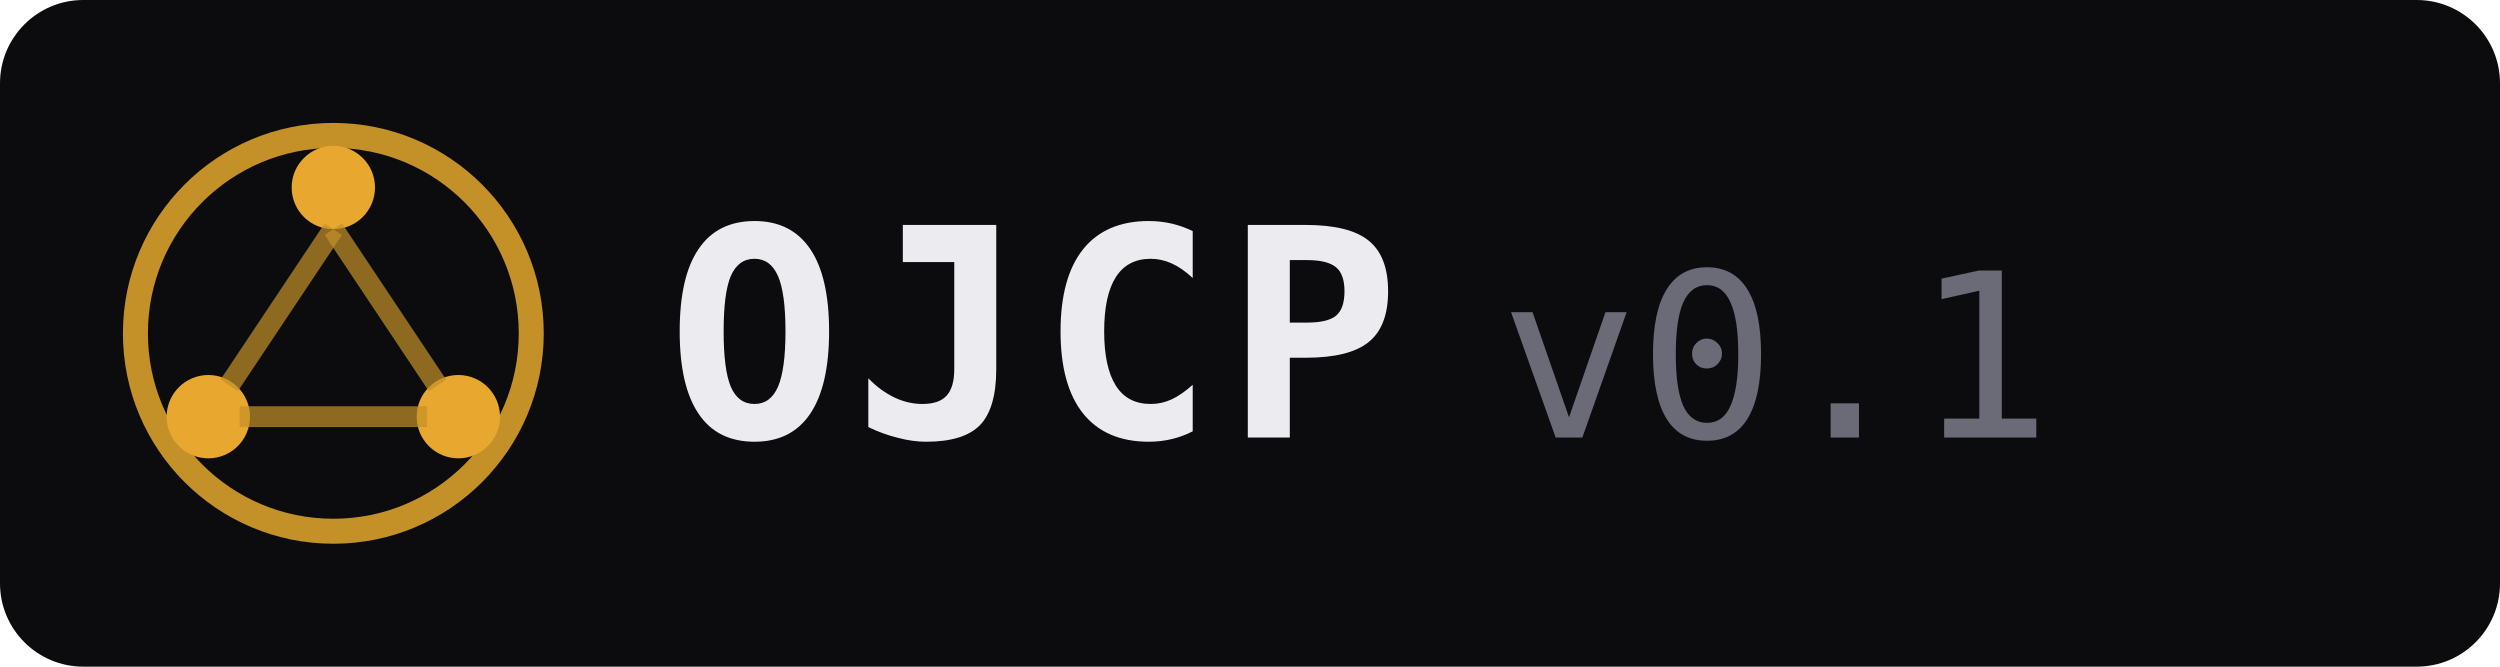
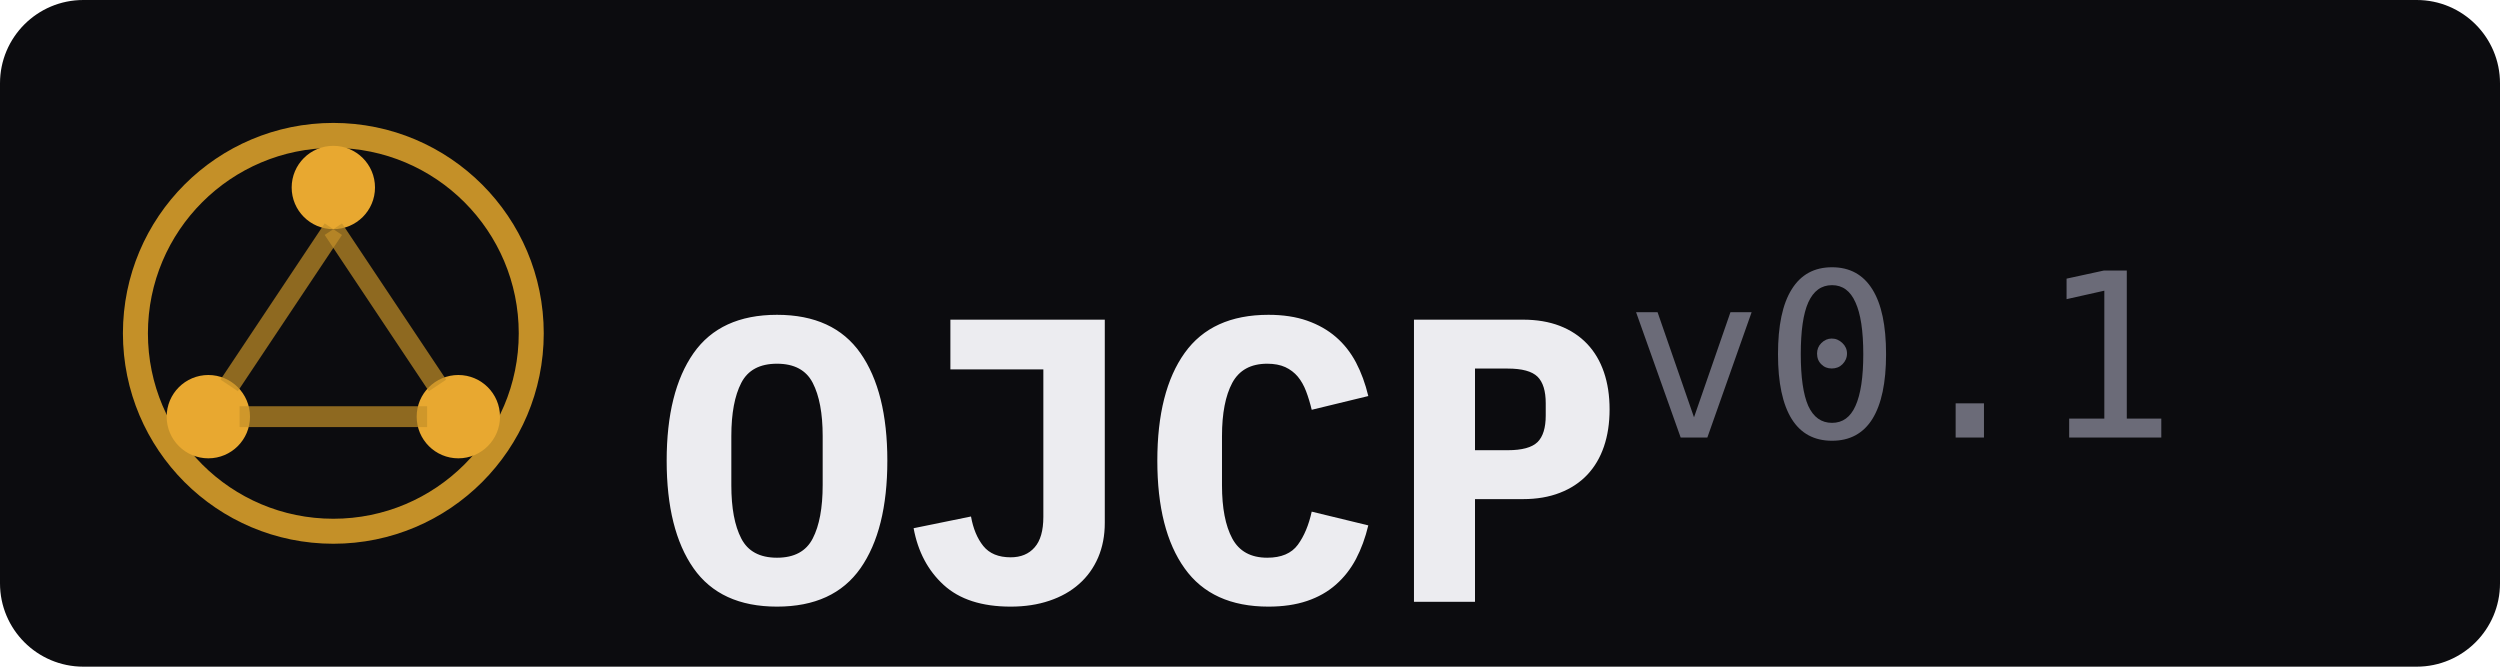
<svg xmlns="http://www.w3.org/2000/svg" width="120" height="32" viewBox="0 0 120 32" fill="none">
  <rect width="120" height="32" rx="4" fill="#0c0c0f" />
  <circle cx="16" cy="16" r="9.5" stroke="#c49028" stroke-width="1.2" fill="none" />
  <circle cx="16" cy="9" r="2" fill="#e8a830" />
  <circle cx="10" cy="20" r="2" fill="#e8a830" />
  <circle cx="22" cy="20" r="2" fill="#e8a830" />
  <line x1="16" y1="11" x2="11" y2="18.5" stroke="#c49028" stroke-width="1" opacity="0.7" />
  <line x1="16" y1="11" x2="21" y2="18.5" stroke="#c49028" stroke-width="1" opacity="0.7" />
  <line x1="11.5" y1="20" x2="20.5" y2="20" stroke="#c49028" stroke-width="1" opacity="0.7" />
-   <text x="32" y="21" font-family="'IBM Plex Mono', monospace" font-weight="700" font-size="14" fill="#ececf0" letter-spacing="0.5">OJCP</text>
-   <text x="72" y="21" font-family="'IBM Plex Mono', monospace" font-weight="400" font-size="11" fill="#6b6b78">v0.1</text>
+   <g transform="translate(32, 9) scale(0.388)" fill="#ececf0">
+     <path d="M13.65 51.85Q6.65 51.85 3.32 47.10Q0 42.35 0 33.80Q0 25.25 3.32 20.50Q6.65 15.75 13.65 15.75Q20.65 15.75 23.98 20.50Q27.30 25.25 27.30 33.80Q27.30 42.35 23.98 47.10Q20.65 51.85 13.65 51.85M13.65 45.80Q16.85 45.80 18.07 43.42Q19.30 41.05 19.30 36.80L19.30 30.75Q19.30 26.55 18.07 24.17Q16.85 21.80 13.65 21.80Q10.45 21.80 9.23 24.17Q8 26.55 8 30.75L8 36.85Q8 41.05 9.23 43.42Q10.45 45.80 13.65 45.80ZM54.20 16.35L54.20 41.50Q54.20 43.85 53.38 45.77Q52.55 47.70 51.02 49.05Q49.50 50.40 47.35 51.12Q45.20 51.85 42.55 51.85Q37.20 51.85 34.27 49.17Q31.35 46.50 30.55 42.15L37.65 40.70Q38.05 42.95 39.17 44.35Q40.30 45.75 42.55 45.75Q44.45 45.75 45.52 44.52Q46.60 43.30 46.60 40.75L46.60 22.50L35.10 22.50L35.10 16.35L54.20 16.35ZM74.45 51.85Q67.45 51.85 64.08 47.12Q60.70 42.40 60.70 33.80Q60.70 25.20 64.08 20.47Q67.45 15.75 74.45 15.75Q77.15 15.75 79.22 16.47Q81.30 17.20 82.80 18.50Q84.30 19.80 85.28 21.65Q86.25 23.50 86.80 25.80L79.80 27.50Q79.50 26.25 79.10 25.20Q78.70 24.15 78.08 23.40Q77.45 22.65 76.53 22.22Q75.60 21.80 74.30 21.80Q71.25 21.80 69.97 24.17Q68.70 26.55 68.70 30.75L68.70 36.85Q68.70 41.05 69.97 43.42Q71.25 45.80 74.30 45.80Q76.90 45.80 78.08 44.20Q79.25 42.60 79.80 40.10L86.80 41.80Q86.25 44.10 85.28 45.95Q84.30 47.80 82.80 49.12Q81.30 50.45 79.22 51.15Q77.15 51.85 74.45 51.85ZM92.45 51.25L92.45 16.35L105.95 16.35Q108.50 16.35 110.50 17.12Q112.50 17.90 113.88 19.35Q115.25 20.80 115.95 22.85Q116.65 24.90 116.65 27.45Q116.65 30.00 115.95 32.05Q115.25 34.10 113.88 35.55Q112.50 37.00 110.50 37.77Q108.50 38.55 105.95 38.55L100 38.55L100 51.25L92.45 51.25M100 32.50L104.05 32.50Q106.70 32.50 107.73 31.50Q108.75 30.50 108.75 28.20L108.75 26.70Q108.75 24.40 107.73 23.40Q106.70 22.40 104.05 22.40L100 22.40L100 32.50Z" />
+   </g>
+   <text x="78" y="21" font-family="'JetBrains Mono', monospace" font-weight="400" font-size="11" fill="#6b6b78">v0.1</text>
</svg>
